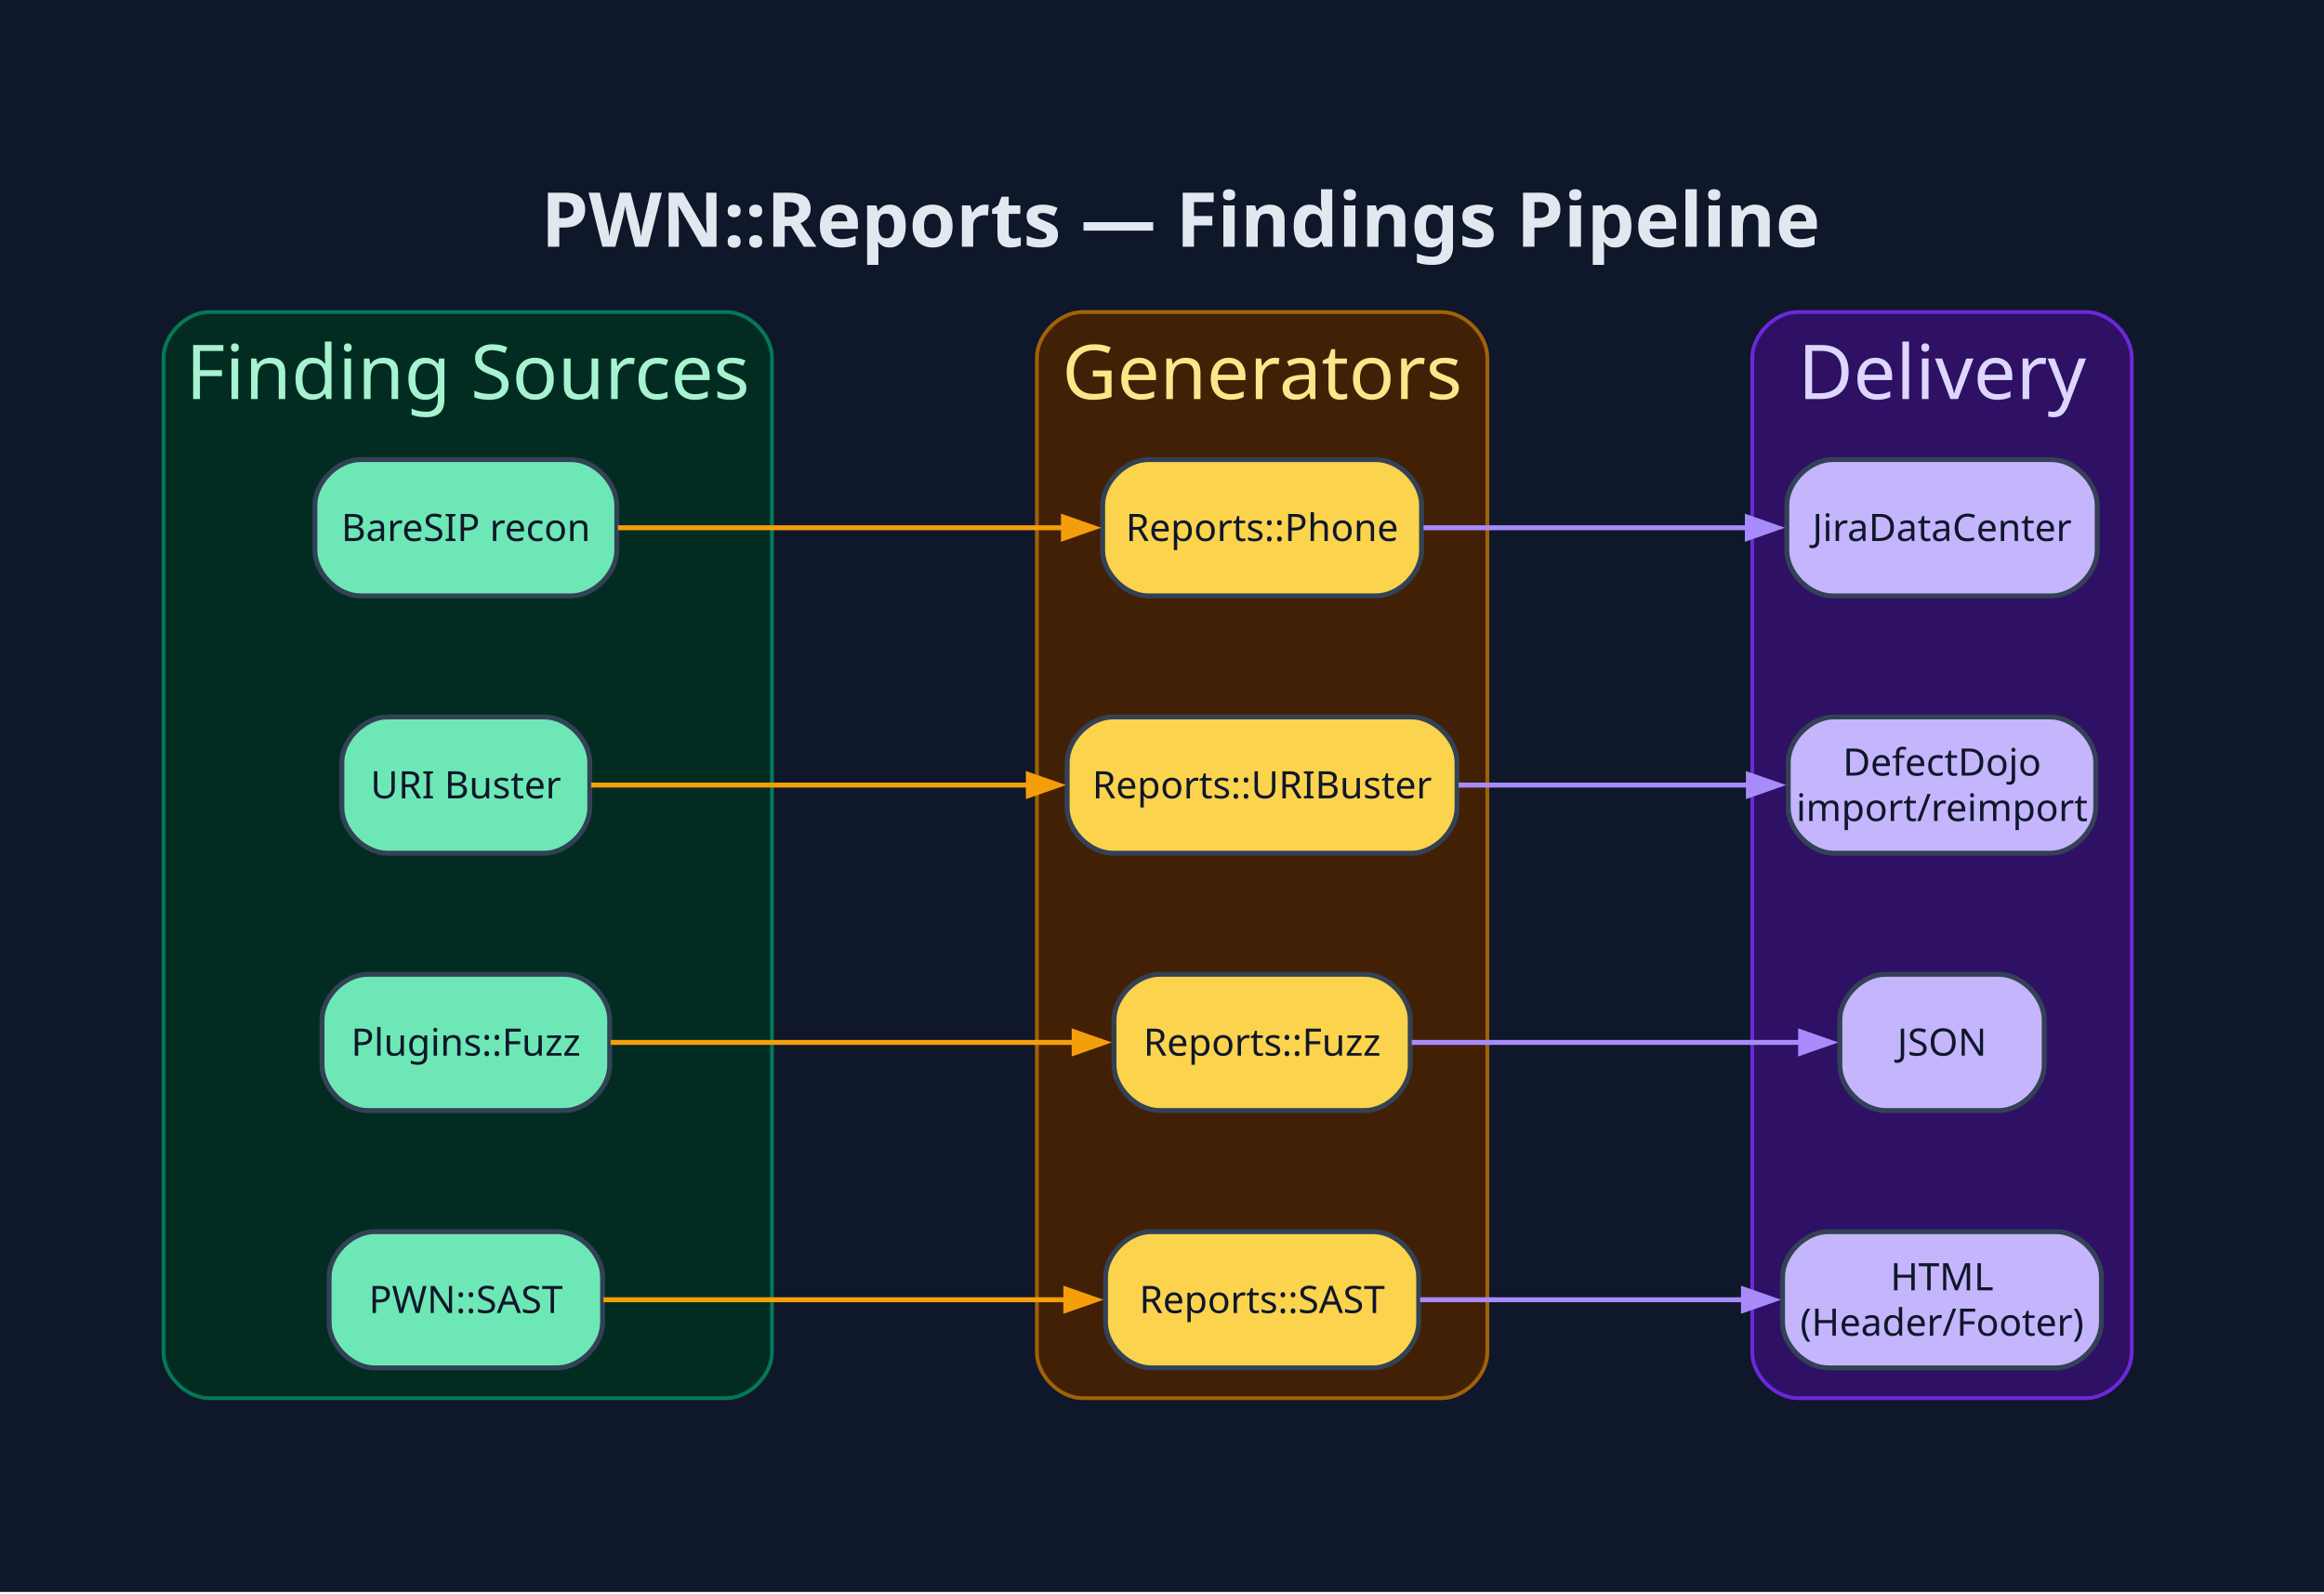
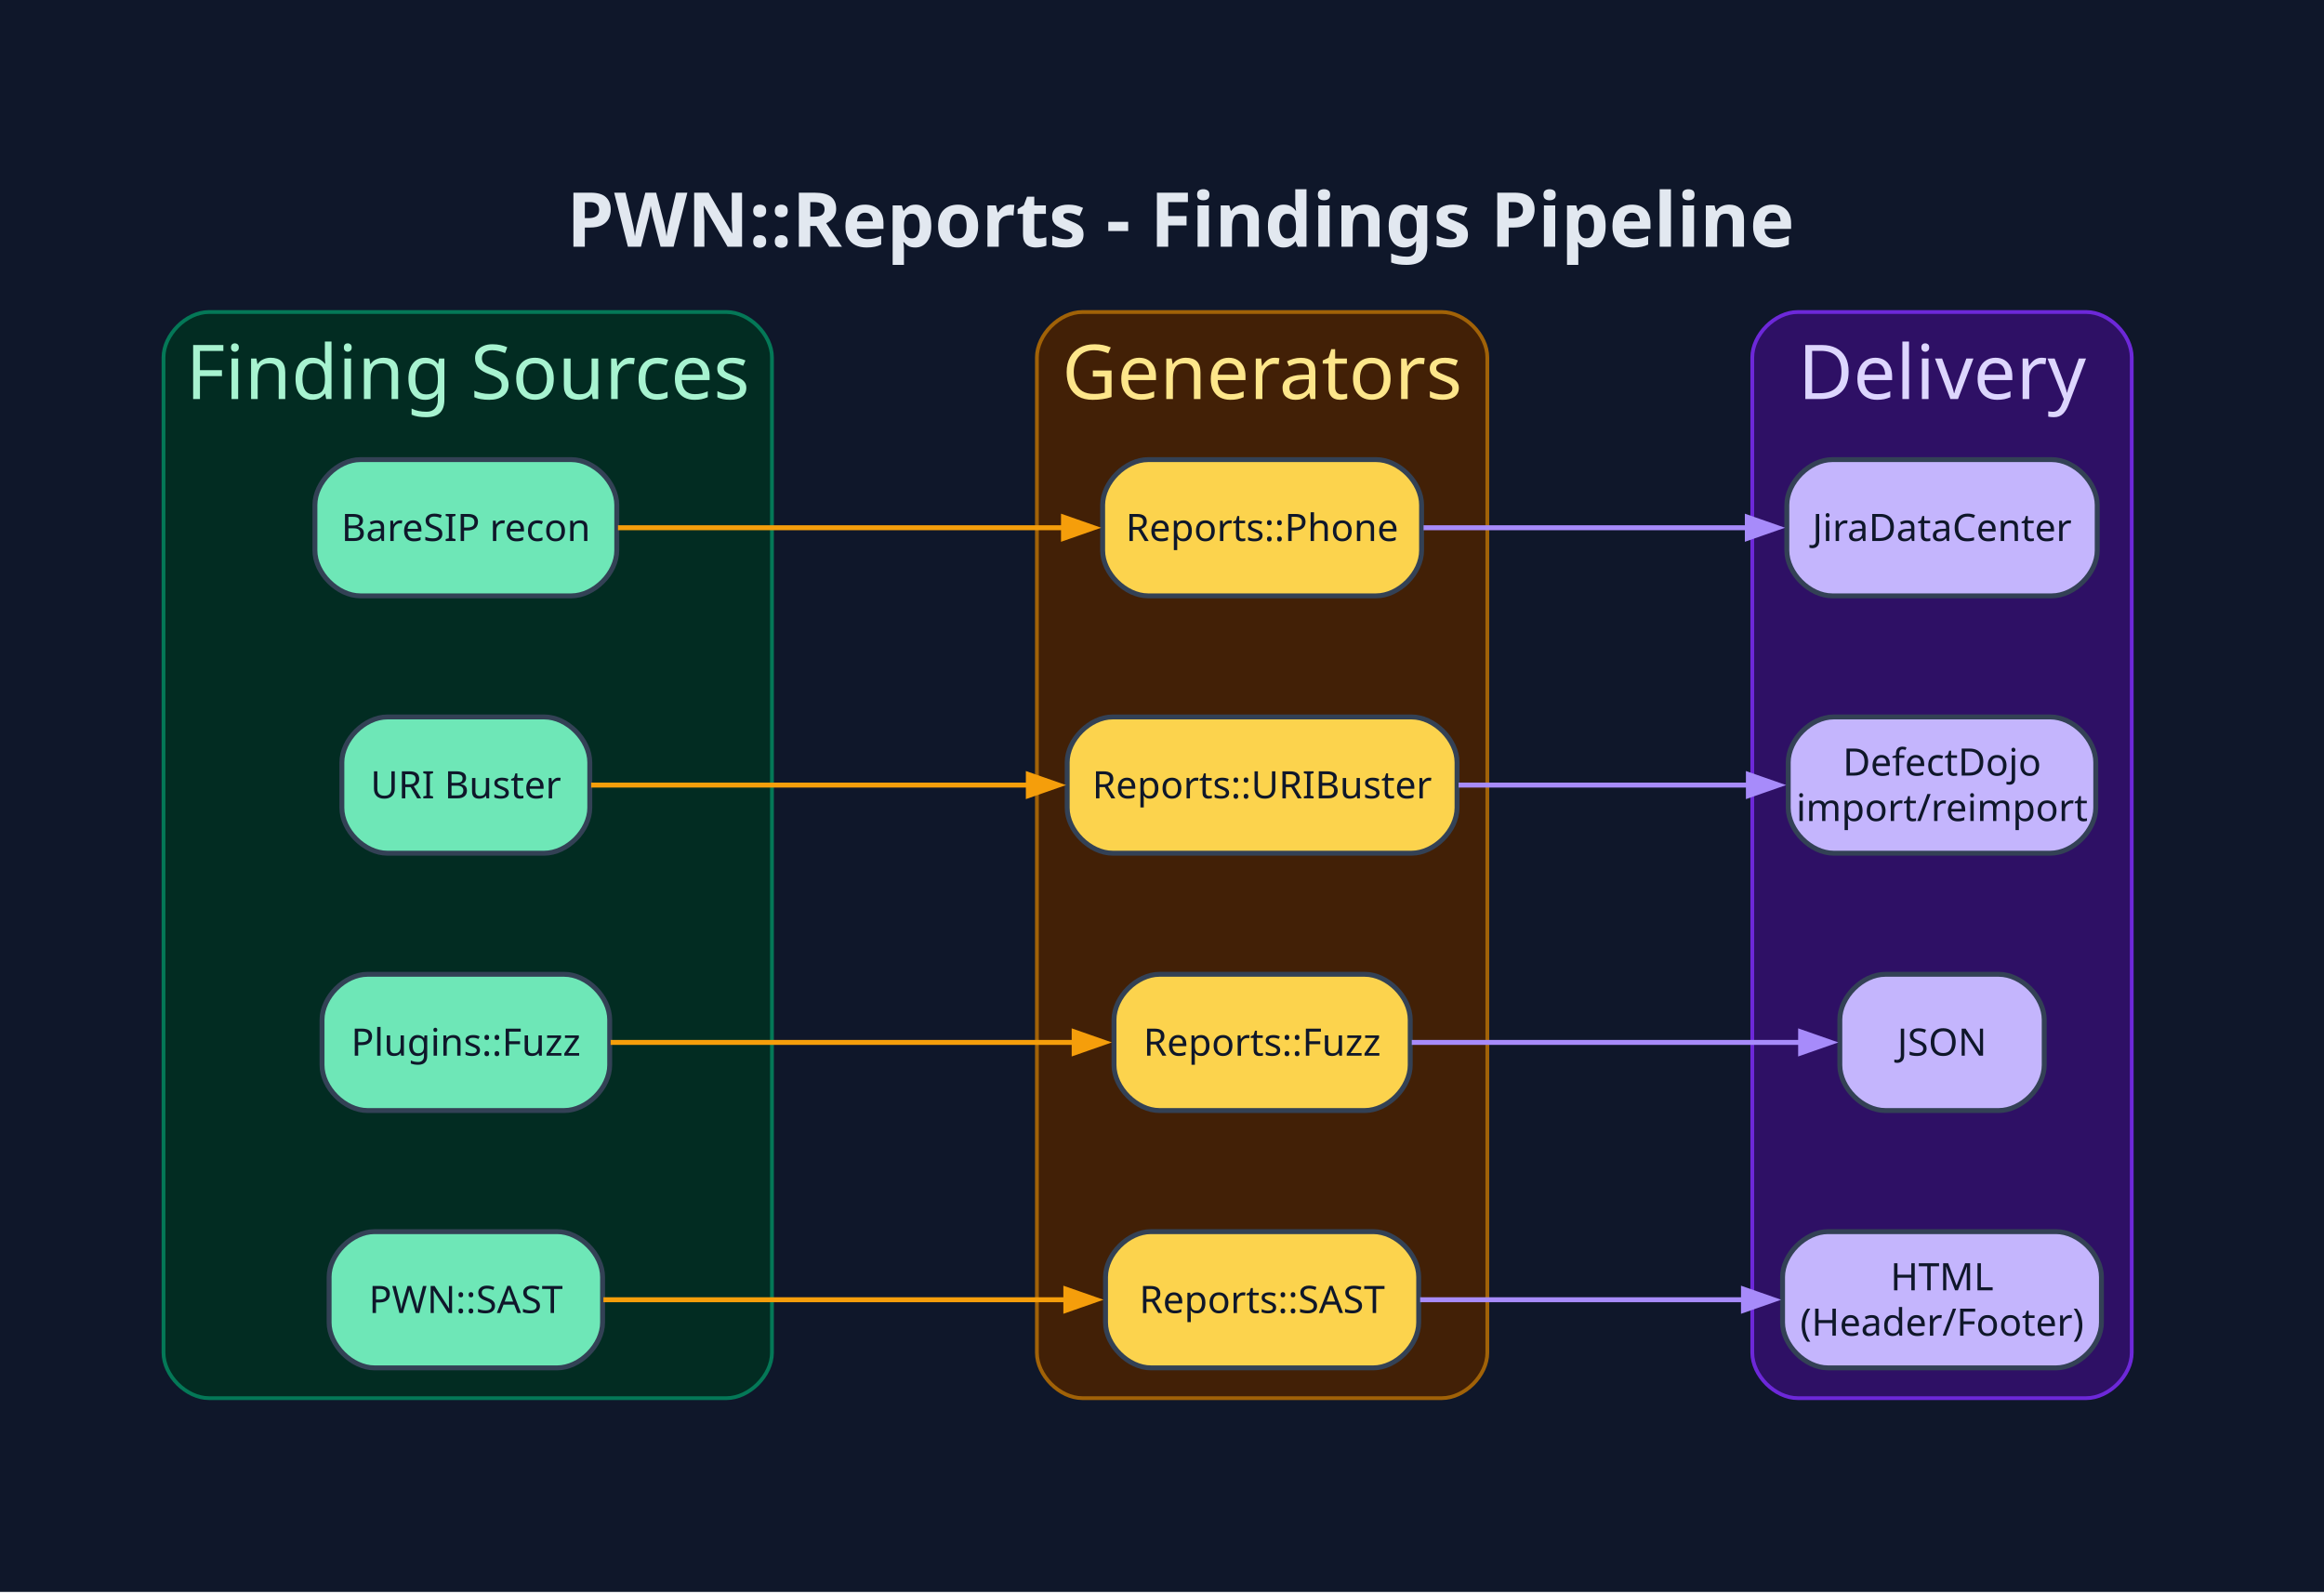
<svg xmlns="http://www.w3.org/2000/svg" width="614pt" height="421pt" viewBox="0.00 0.00 614.00 421.00">
  <g id="graph0" class="graph" transform="scale(1 1) rotate(0) translate(43.2 377.45)">
    <polygon fill="#0f172a" stroke="none" points="-43.2,43.2 -43.2,-377.45 571.2,-377.45 571.2,43.2 -43.2,43.2" />
-     <text xml:space="preserve" text-anchor="start" x="99.75" y="-312.25" font-family="sans-Serif" font-weight="bold" font-size="20.00" fill="#e2e8f0">PWN::Reports — Findings Pipeline</text>
+     <text xml:space="preserve" text-anchor="start" x="106.5" y="-312.25" font-family="sans-Serif" font-weight="bold" font-size="20.00" fill="#e2e8f0">PWN::Reports - Findings Pipeline</text>
    <g id="clust1" class="cluster">
      <path fill="#022c22" stroke="#047857" d="M12,-8C12,-8 148.75,-8 148.75,-8 154.75,-8 160.75,-14 160.75,-20 160.75,-20 160.75,-283 160.75,-283 160.75,-289 154.75,-295 148.75,-295 148.75,-295 12,-295 12,-295 6,-295 0,-289 0,-283 0,-283 0,-20 0,-20 0,-14 6,-8 12,-8" />
      <text xml:space="preserve" text-anchor="middle" x="80.38" y="-272" font-family="sans-Serif" font-size="20.00" fill="#a7f3d0">Finding Sources</text>
    </g>
    <g id="clust2" class="cluster">
      <path fill="#422006" stroke="#a16207" d="M242.75,-8C242.75,-8 337.75,-8 337.75,-8 343.75,-8 349.75,-14 349.75,-20 349.75,-20 349.75,-283 349.75,-283 349.75,-289 343.75,-295 337.75,-295 337.75,-295 242.75,-295 242.75,-295 236.75,-295 230.75,-289 230.75,-283 230.75,-283 230.75,-20 230.75,-20 230.75,-14 236.75,-8 242.75,-8" />
      <text xml:space="preserve" text-anchor="middle" x="290.25" y="-272" font-family="sans-Serif" font-size="20.00" fill="#fde68a">Generators</text>
    </g>
    <g id="clust3" class="cluster">
      <path fill="#2e1065" stroke="#6d28d9" d="M431.75,-8C431.75,-8 508,-8 508,-8 514,-8 520,-14 520,-20 520,-20 520,-283 520,-283 520,-289 514,-295 508,-295 508,-295 431.75,-295 431.75,-295 425.75,-295 419.75,-289 419.75,-283 419.75,-283 419.75,-20 419.75,-20 419.75,-14 425.75,-8 431.75,-8" />
      <text xml:space="preserve" text-anchor="middle" x="469.88" y="-272" font-family="sans-Serif" font-size="20.00" fill="#ddd6fe">Delivery</text>
    </g>
    <g id="node1" class="node">
      <path fill="#6ee7b7" stroke="#334155" stroke-width="1.3" d="M104,-52C104,-52 55.75,-52 55.75,-52 49.75,-52 43.75,-46 43.75,-40 43.75,-40 43.75,-28 43.75,-28 43.75,-22 49.75,-16 55.75,-16 55.75,-16 104,-16 104,-16 110,-16 116,-22 116,-28 116,-28 116,-40 116,-40 116,-46 110,-52 104,-52" />
      <text xml:space="preserve" text-anchor="middle" x="79.88" y="-30.5" font-family="sans-Serif" font-size="10.00" fill="#0f172a">PWN::SAST</text>
    </g>
    <g id="node5" class="node">
      <path fill="#fcd34d" stroke="#334155" stroke-width="1.3" d="M319.62,-52C319.62,-52 260.88,-52 260.88,-52 254.88,-52 248.88,-46 248.88,-40 248.88,-40 248.88,-28 248.88,-28 248.88,-22 254.88,-16 260.88,-16 260.88,-16 319.62,-16 319.62,-16 325.62,-16 331.62,-22 331.62,-28 331.62,-28 331.62,-40 331.62,-40 331.62,-46 325.62,-52 319.62,-52" />
      <text xml:space="preserve" text-anchor="middle" x="290.25" y="-30.5" font-family="sans-Serif" font-size="10.00" fill="#0f172a">Reports::SAST</text>
    </g>
    <g id="edge1" class="edge">
      <path fill="none" stroke="#f59e0b" stroke-width="1.3" d="M116.22,-34C149.8,-34 200.64,-34 238.53,-34" />
      <polygon fill="#f59e0b" stroke="#f59e0b" stroke-width="1.3" points="238.39,-36.8 246.39,-34 238.39,-31.2 238.39,-36.8" />
    </g>
    <g id="node2" class="node">
      <path fill="#6ee7b7" stroke="#334155" stroke-width="1.3" d="M105.88,-120C105.88,-120 53.88,-120 53.88,-120 47.88,-120 41.88,-114 41.88,-108 41.88,-108 41.88,-96 41.88,-96 41.88,-90 47.88,-84 53.88,-84 53.88,-84 105.88,-84 105.88,-84 111.88,-84 117.88,-90 117.88,-96 117.88,-96 117.88,-108 117.88,-108 117.88,-114 111.88,-120 105.88,-120" />
      <text xml:space="preserve" text-anchor="middle" x="79.88" y="-98.5" font-family="sans-Serif" font-size="10.00" fill="#0f172a">Plugins::Fuzz</text>
    </g>
    <g id="node6" class="node">
      <path fill="#fcd34d" stroke="#334155" stroke-width="1.3" d="M317.38,-120C317.38,-120 263.12,-120 263.12,-120 257.12,-120 251.12,-114 251.12,-108 251.12,-108 251.12,-96 251.12,-96 251.12,-90 257.12,-84 263.12,-84 263.12,-84 317.38,-84 317.38,-84 323.38,-84 329.38,-90 329.38,-96 329.38,-96 329.38,-108 329.38,-108 329.38,-114 323.38,-120 317.38,-120" />
      <text xml:space="preserve" text-anchor="middle" x="290.25" y="-98.5" font-family="sans-Serif" font-size="10.00" fill="#0f172a">Reports::Fuzz</text>
    </g>
    <g id="edge2" class="edge">
      <path fill="none" stroke="#f59e0b" stroke-width="1.3" d="M118.13,-102C152.41,-102 203.45,-102 240.87,-102" />
      <polygon fill="#f59e0b" stroke="#f59e0b" stroke-width="1.3" points="240.59,-104.8 248.59,-102 240.59,-99.2 240.59,-104.8" />
    </g>
    <g id="node3" class="node">
      <path fill="#6ee7b7" stroke="#334155" stroke-width="1.3" d="M100.62,-188C100.62,-188 59.12,-188 59.12,-188 53.12,-188 47.12,-182 47.12,-176 47.12,-176 47.12,-164 47.12,-164 47.12,-158 53.12,-152 59.12,-152 59.12,-152 100.62,-152 100.62,-152 106.62,-152 112.62,-158 112.62,-164 112.62,-164 112.62,-176 112.62,-176 112.62,-182 106.62,-188 100.62,-188" />
      <text xml:space="preserve" text-anchor="middle" x="79.88" y="-166.5" font-family="sans-Serif" font-size="10.00" fill="#0f172a">URI Buster</text>
    </g>
    <g id="node7" class="node">
      <path fill="#fcd34d" stroke="#334155" stroke-width="1.3" d="M329.75,-188C329.75,-188 250.75,-188 250.75,-188 244.75,-188 238.75,-182 238.75,-176 238.75,-176 238.75,-164 238.75,-164 238.75,-158 244.75,-152 250.75,-152 250.75,-152 329.75,-152 329.75,-152 335.75,-152 341.75,-158 341.75,-164 341.75,-164 341.75,-176 341.75,-176 341.75,-182 335.75,-188 329.75,-188" />
      <text xml:space="preserve" text-anchor="middle" x="290.25" y="-166.5" font-family="sans-Serif" font-size="10.00" fill="#0f172a">Reports::URIBuster</text>
    </g>
    <g id="edge3" class="edge">
      <path fill="none" stroke="#f59e0b" stroke-width="1.3" d="M112.98,-170C143.68,-170 190.77,-170 228.56,-170" />
      <polygon fill="#f59e0b" stroke="#f59e0b" stroke-width="1.3" points="228.48,-172.8 236.48,-170 228.48,-167.2 228.48,-172.8" />
    </g>
    <g id="node4" class="node">
      <path fill="#6ee7b7" stroke="#334155" stroke-width="1.3" d="M107.75,-256C107.75,-256 52,-256 52,-256 46,-256 40,-250 40,-244 40,-244 40,-232 40,-232 40,-226 46,-220 52,-220 52,-220 107.75,-220 107.75,-220 113.75,-220 119.75,-226 119.75,-232 119.75,-232 119.75,-244 119.75,-244 119.75,-250 113.75,-256 107.75,-256" />
      <text xml:space="preserve" text-anchor="middle" x="79.88" y="-234.5" font-family="sans-Serif" font-size="10.00" fill="#0f172a">BareSIP recon</text>
    </g>
    <g id="node8" class="node">
      <path fill="#fcd34d" stroke="#334155" stroke-width="1.3" d="M320.38,-256C320.38,-256 260.12,-256 260.12,-256 254.12,-256 248.12,-250 248.12,-244 248.12,-244 248.12,-232 248.12,-232 248.12,-226 254.12,-220 260.12,-220 260.12,-220 320.38,-220 320.38,-220 326.38,-220 332.38,-226 332.38,-232 332.38,-232 332.38,-244 332.38,-244 332.38,-250 326.38,-256 320.38,-256" />
      <text xml:space="preserve" text-anchor="middle" x="290.25" y="-234.5" font-family="sans-Serif" font-size="10.00" fill="#0f172a">Reports::Phone</text>
    </g>
    <g id="edge4" class="edge">
      <path fill="none" stroke="#f59e0b" stroke-width="1.3" d="M120.07,-238C153.37,-238 201.41,-238 237.8,-238" />
      <polygon fill="#f59e0b" stroke="#f59e0b" stroke-width="1.3" points="237.77,-240.8 245.77,-238 237.77,-235.2 237.77,-240.8" />
    </g>
    <g id="node9" class="node">
      <path fill="#c4b5fd" stroke="#334155" stroke-width="1.3" d="M500,-52C500,-52 439.75,-52 439.75,-52 433.75,-52 427.75,-46 427.75,-40 427.75,-40 427.75,-28 427.75,-28 427.75,-22 433.75,-16 439.75,-16 439.75,-16 500,-16 500,-16 506,-16 512,-22 512,-28 512,-28 512,-40 512,-40 512,-46 506,-52 500,-52" />
      <text xml:space="preserve" text-anchor="middle" x="469.88" y="-36.5" font-family="sans-Serif" font-size="10.00" fill="#0f172a">HTML</text>
      <text xml:space="preserve" text-anchor="middle" x="469.88" y="-24.5" font-family="sans-Serif" font-size="10.00" fill="#0f172a">(Header/Footer)</text>
    </g>
    <g id="edge5" class="edge">
      <path fill="none" stroke="#a78bfa" stroke-width="1.3" d="M332,-34C357.45,-34 390.44,-34 417.65,-34" />
      <polygon fill="#a78bfa" stroke="#a78bfa" stroke-width="1.3" points="417.42,-36.8 425.42,-34 417.42,-31.2 417.42,-36.8" />
    </g>
    <g id="node10" class="node">
      <path fill="#c4b5fd" stroke="#334155" stroke-width="1.3" d="M484.88,-120C484.88,-120 454.88,-120 454.88,-120 448.88,-120 442.88,-114 442.88,-108 442.88,-108 442.88,-96 442.88,-96 442.88,-90 448.88,-84 454.88,-84 454.88,-84 484.88,-84 484.88,-84 490.88,-84 496.88,-90 496.88,-96 496.88,-96 496.88,-108 496.88,-108 496.88,-114 490.88,-120 484.88,-120" />
      <text xml:space="preserve" text-anchor="middle" x="469.88" y="-98.5" font-family="sans-Serif" font-size="10.00" fill="#0f172a">JSON</text>
    </g>
    <g id="edge6" class="edge">
      <path fill="none" stroke="#a78bfa" stroke-width="1.3" d="M329.79,-102C360.41,-102 402.91,-102 432.85,-102" />
      <polygon fill="#a78bfa" stroke="#a78bfa" stroke-width="1.3" points="432.52,-104.8 440.52,-102 432.52,-99.2 432.52,-104.8" />
    </g>
    <g id="node11" class="node">
      <path fill="#c4b5fd" stroke="#334155" stroke-width="1.3" d="M498.5,-188C498.5,-188 441.25,-188 441.25,-188 435.25,-188 429.25,-182 429.25,-176 429.25,-176 429.25,-164 429.25,-164 429.25,-158 435.25,-152 441.25,-152 441.25,-152 498.5,-152 498.5,-152 504.5,-152 510.5,-158 510.5,-164 510.5,-164 510.5,-176 510.5,-176 510.5,-182 504.5,-188 498.5,-188" />
      <text xml:space="preserve" text-anchor="middle" x="469.88" y="-172.5" font-family="sans-Serif" font-size="10.00" fill="#0f172a">DefectDojo</text>
      <text xml:space="preserve" text-anchor="middle" x="469.88" y="-160.5" font-family="sans-Serif" font-size="10.00" fill="#0f172a">import/reimport</text>
    </g>
    <g id="edge7" class="edge">
      <path fill="none" stroke="#a78bfa" stroke-width="1.3" d="M342.15,-170C366.19,-170 394.79,-170 418.73,-170" />
      <polygon fill="#a78bfa" stroke="#a78bfa" stroke-width="1.3" points="418.72,-172.8 426.72,-170 418.72,-167.2 418.72,-172.8" />
    </g>
    <g id="node12" class="node">
      <path fill="#c4b5fd" stroke="#334155" stroke-width="1.3" d="M498.88,-256C498.88,-256 440.88,-256 440.88,-256 434.88,-256 428.88,-250 428.88,-244 428.88,-244 428.88,-232 428.88,-232 428.88,-226 434.88,-220 440.88,-220 440.88,-220 498.88,-220 498.88,-220 504.88,-220 510.88,-226 510.88,-232 510.88,-232 510.88,-244 510.88,-244 510.88,-250 504.88,-256 498.88,-256" />
      <text xml:space="preserve" text-anchor="middle" x="469.88" y="-234.5" font-family="sans-Serif" font-size="10.00" fill="#0f172a">JiraDataCenter</text>
    </g>
    <g id="edge8" class="edge">
      <path fill="none" stroke="#a78bfa" stroke-width="1.3" d="M332.9,-238C358.56,-238 391.62,-238 418.72,-238" />
      <polygon fill="#a78bfa" stroke="#a78bfa" stroke-width="1.3" points="418.44,-240.8 426.44,-238 418.44,-235.2 418.44,-240.8" />
    </g>
  </g>
</svg>
